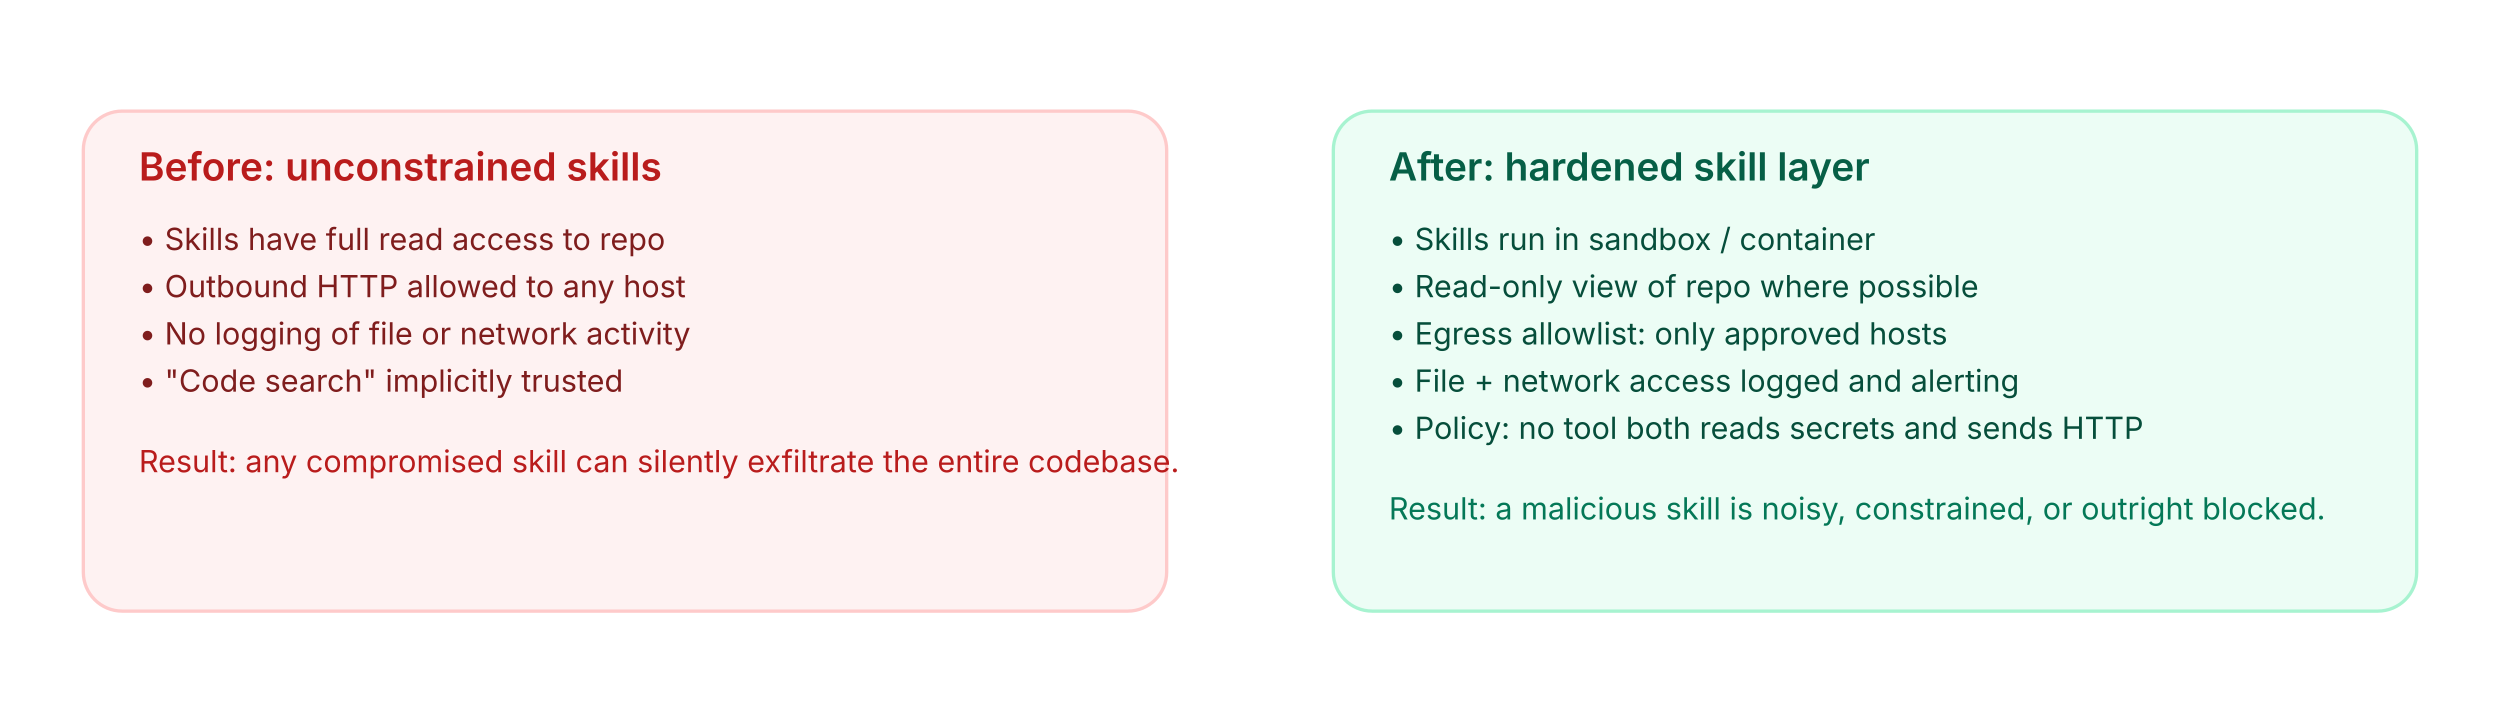
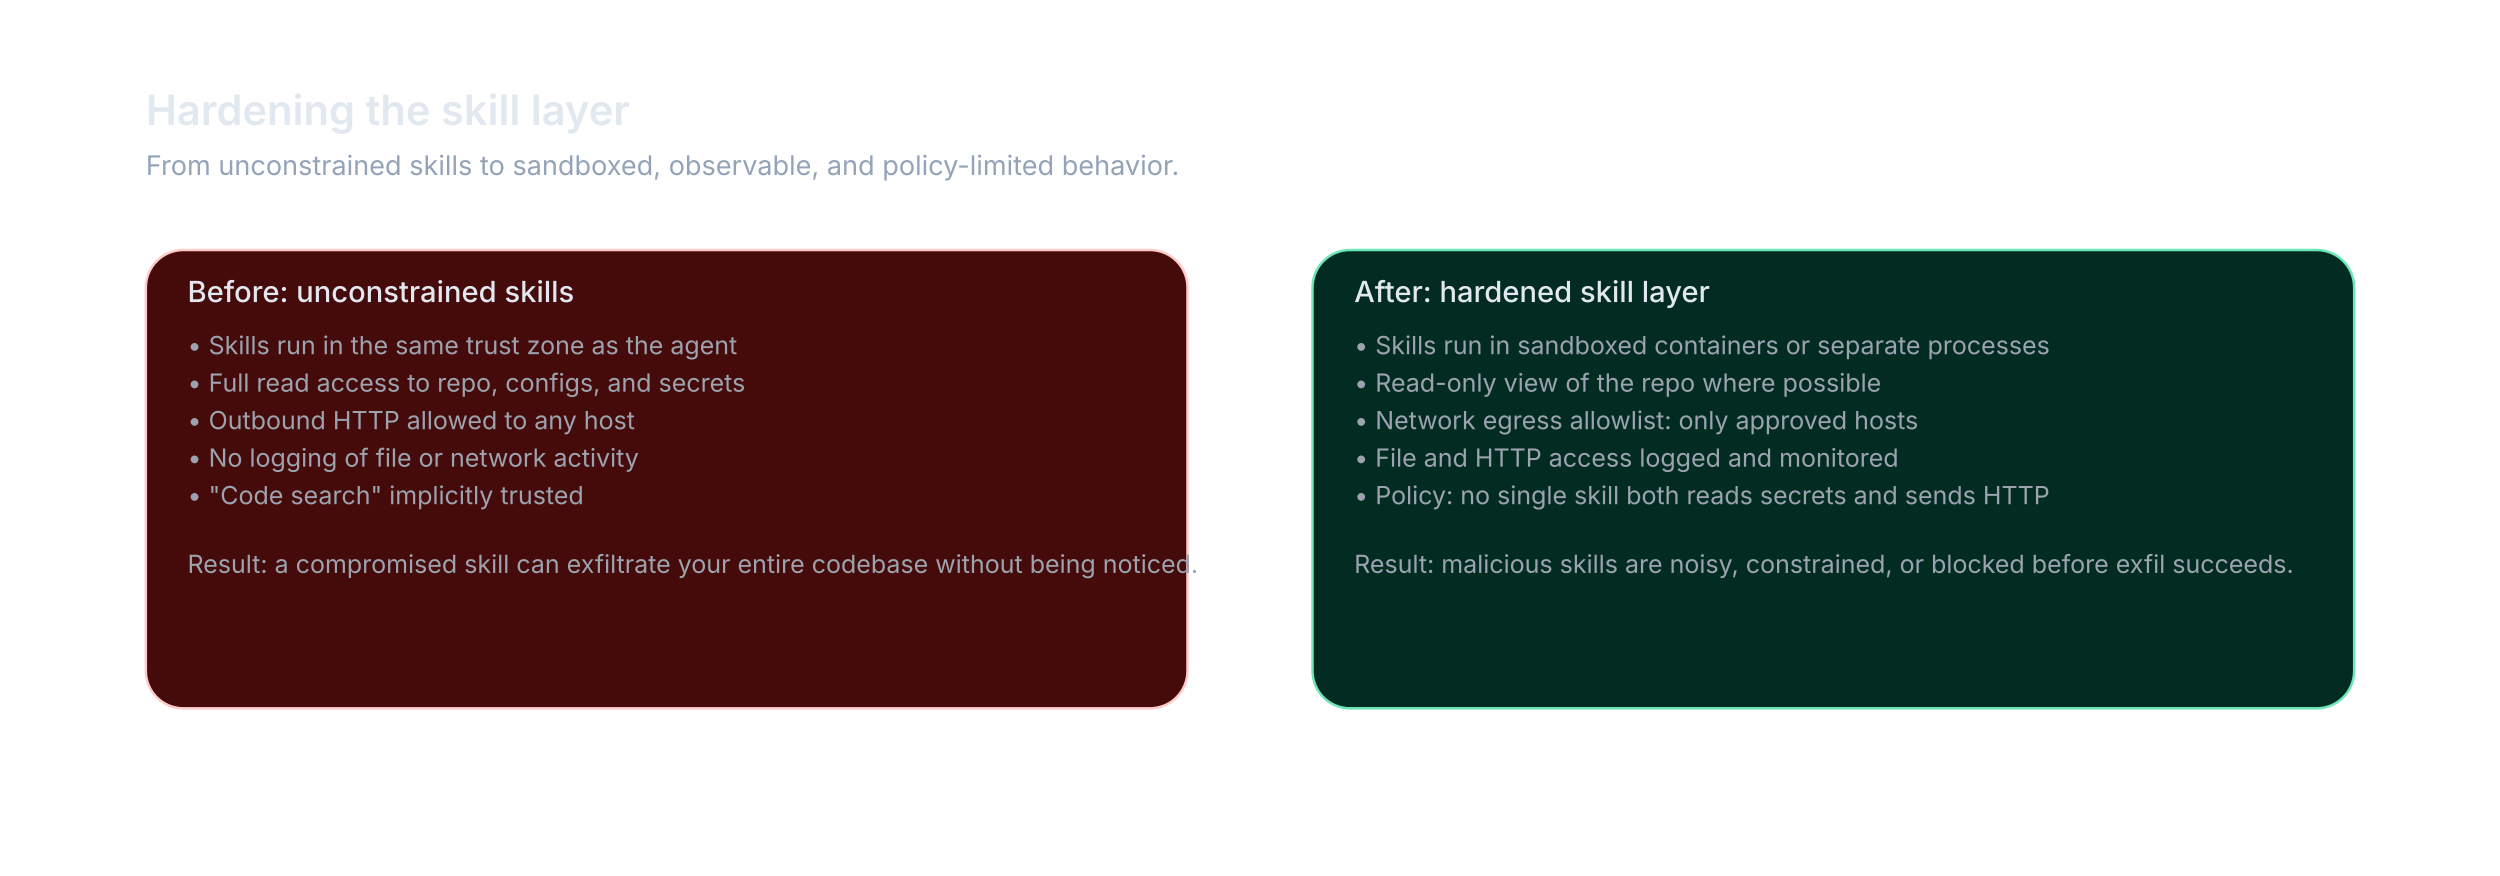
- <svg xmlns="http://www.w3.org/2000/svg" style="background:#0b1020" width="900" height="260" viewBox="0 0 900 260" role="img" aria-labelledby="title desc">
+ <svg xmlns="http://www.w3.org/2000/svg" width="1200" height="420" viewBox="0 0 1200 420" role="img" aria-label="Hardening the skill layer" style="background:#0b1020">
  <defs>
    <style>
-       .panel { rx: 14; ry: 14; stroke-width: 1.2; }
-       .title { font-family: system-ui, -apple-system, BlinkMacSystemFont, "Segoe UI", sans-serif; font-size: 14px; font-weight: 600; }
-       .body { font-family: system-ui, -apple-system, BlinkMacSystemFont, "Segoe UI", sans-serif; font-size: 11px; }
+       .title { font-family: system-ui, -apple-system, BlinkMacSystemFont, "Segoe UI", sans-serif; fill:#e2e8f0; font-size:20px; font-weight:600; }
+       .subtitle { font-family: system-ui, -apple-system, BlinkMacSystemFont, "Segoe UI", sans-serif; fill:#94a3b8; font-size:13px; }
+       .label { font-family: system-ui, -apple-system, BlinkMacSystemFont, "Segoe UI", sans-serif; fill:#e2e8f0; font-size:14px; font-weight:500; }
+       .small { font-family: system-ui, -apple-system, BlinkMacSystemFont, "Segoe UI", sans-serif; fill:#9ca3af; font-size:12px; }
    </style>
  </defs>
-   <rect x="30" y="40" width="390" height="180" class="panel" fill="#fef2f2" stroke="#fecaca" />
-   <text x="50" y="65" class="title" fill="#b91c1c">Before: unconstrained skills</text>
-   <text x="50" y="90" class="body" fill="#7f1d1d">• Skills have full read access to repo</text>
-   <text x="50" y="107" class="body" fill="#7f1d1d">• Outbound HTTP allowed to any host</text>
-   <text x="50" y="124" class="body" fill="#7f1d1d">• No logging of file or network activity</text>
-   <text x="50" y="141" class="body" fill="#7f1d1d">• "Code search" implicitly trusted</text>
-   <text x="50" y="170" class="body" fill="#b91c1c">Result: any compromised skill can silently exfiltrate the entire codebase.</text>
-   <rect x="480" y="40" width="390" height="180" class="panel" fill="#ecfdf5" stroke="#a7f3d0" />
-   <text x="500" y="65" class="title" fill="#065f46">After: hardened skill layer</text>
-   <text x="500" y="90" class="body" fill="#064e3b">• Skills run in sandbox / container</text>
-   <text x="500" y="107" class="body" fill="#064e3b">• Read-only view of repo where possible</text>
-   <text x="500" y="124" class="body" fill="#064e3b">• Egress allowlist: only approved hosts</text>
-   <text x="500" y="141" class="body" fill="#064e3b">• File + network access logged and alerting</text>
-   <text x="500" y="158" class="body" fill="#064e3b">• Policy: no tool both reads secrets and sends HTTP</text>
-   <text x="500" y="187" class="body" fill="#047857">Result: a malicious skill is noisy, constrained, or outright blocked.</text>
+   <text x="70" y="60" class="title">Hardening the skill layer</text>
+   <text x="70" y="84" class="subtitle">From unconstrained skills to sandboxed, observable, and policy-limited behavior.</text>
+   <rect x="70" y="120" width="500" height="220" rx="18" fill="#450a0a" stroke="#fecaca" stroke-width="1.2" />
+   <rect x="630" y="120" width="500" height="220" rx="18" fill="#022c22" stroke="#6ee7b7" stroke-width="1.2" />
+   <text x="90" y="145" class="label">Before: unconstrained skills</text>
+   <text x="90" y="170" class="small">• Skills run in the same trust zone as the agent</text>
+   <text x="90" y="188" class="small">• Full read access to repo, configs, and secrets</text>
+   <text x="90" y="206" class="small">• Outbound HTTP allowed to any host</text>
+   <text x="90" y="224" class="small">• No logging of file or network activity</text>
+   <text x="90" y="242" class="small">• "Code search" implicitly trusted</text>
+   <text x="90" y="275" class="small" fill="#fecaca">Result: a compromised skill can exfiltrate your entire codebase without being noticed.</text>
+   <text x="650" y="145" class="label">After: hardened skill layer</text>
+   <text x="650" y="170" class="small">• Skills run in sandboxed containers or separate processes</text>
+   <text x="650" y="188" class="small">• Read-only view of the repo where possible</text>
+   <text x="650" y="206" class="small">• Network egress allowlist: only approved hosts</text>
+   <text x="650" y="224" class="small">• File and HTTP access logged and monitored</text>
+   <text x="650" y="242" class="small">• Policy: no single skill both reads secrets and sends HTTP</text>
+   <text x="650" y="275" class="small" fill="#bbf7d0">Result: malicious skills are noisy, constrained, or blocked before exfil succeeds.</text>
</svg>
